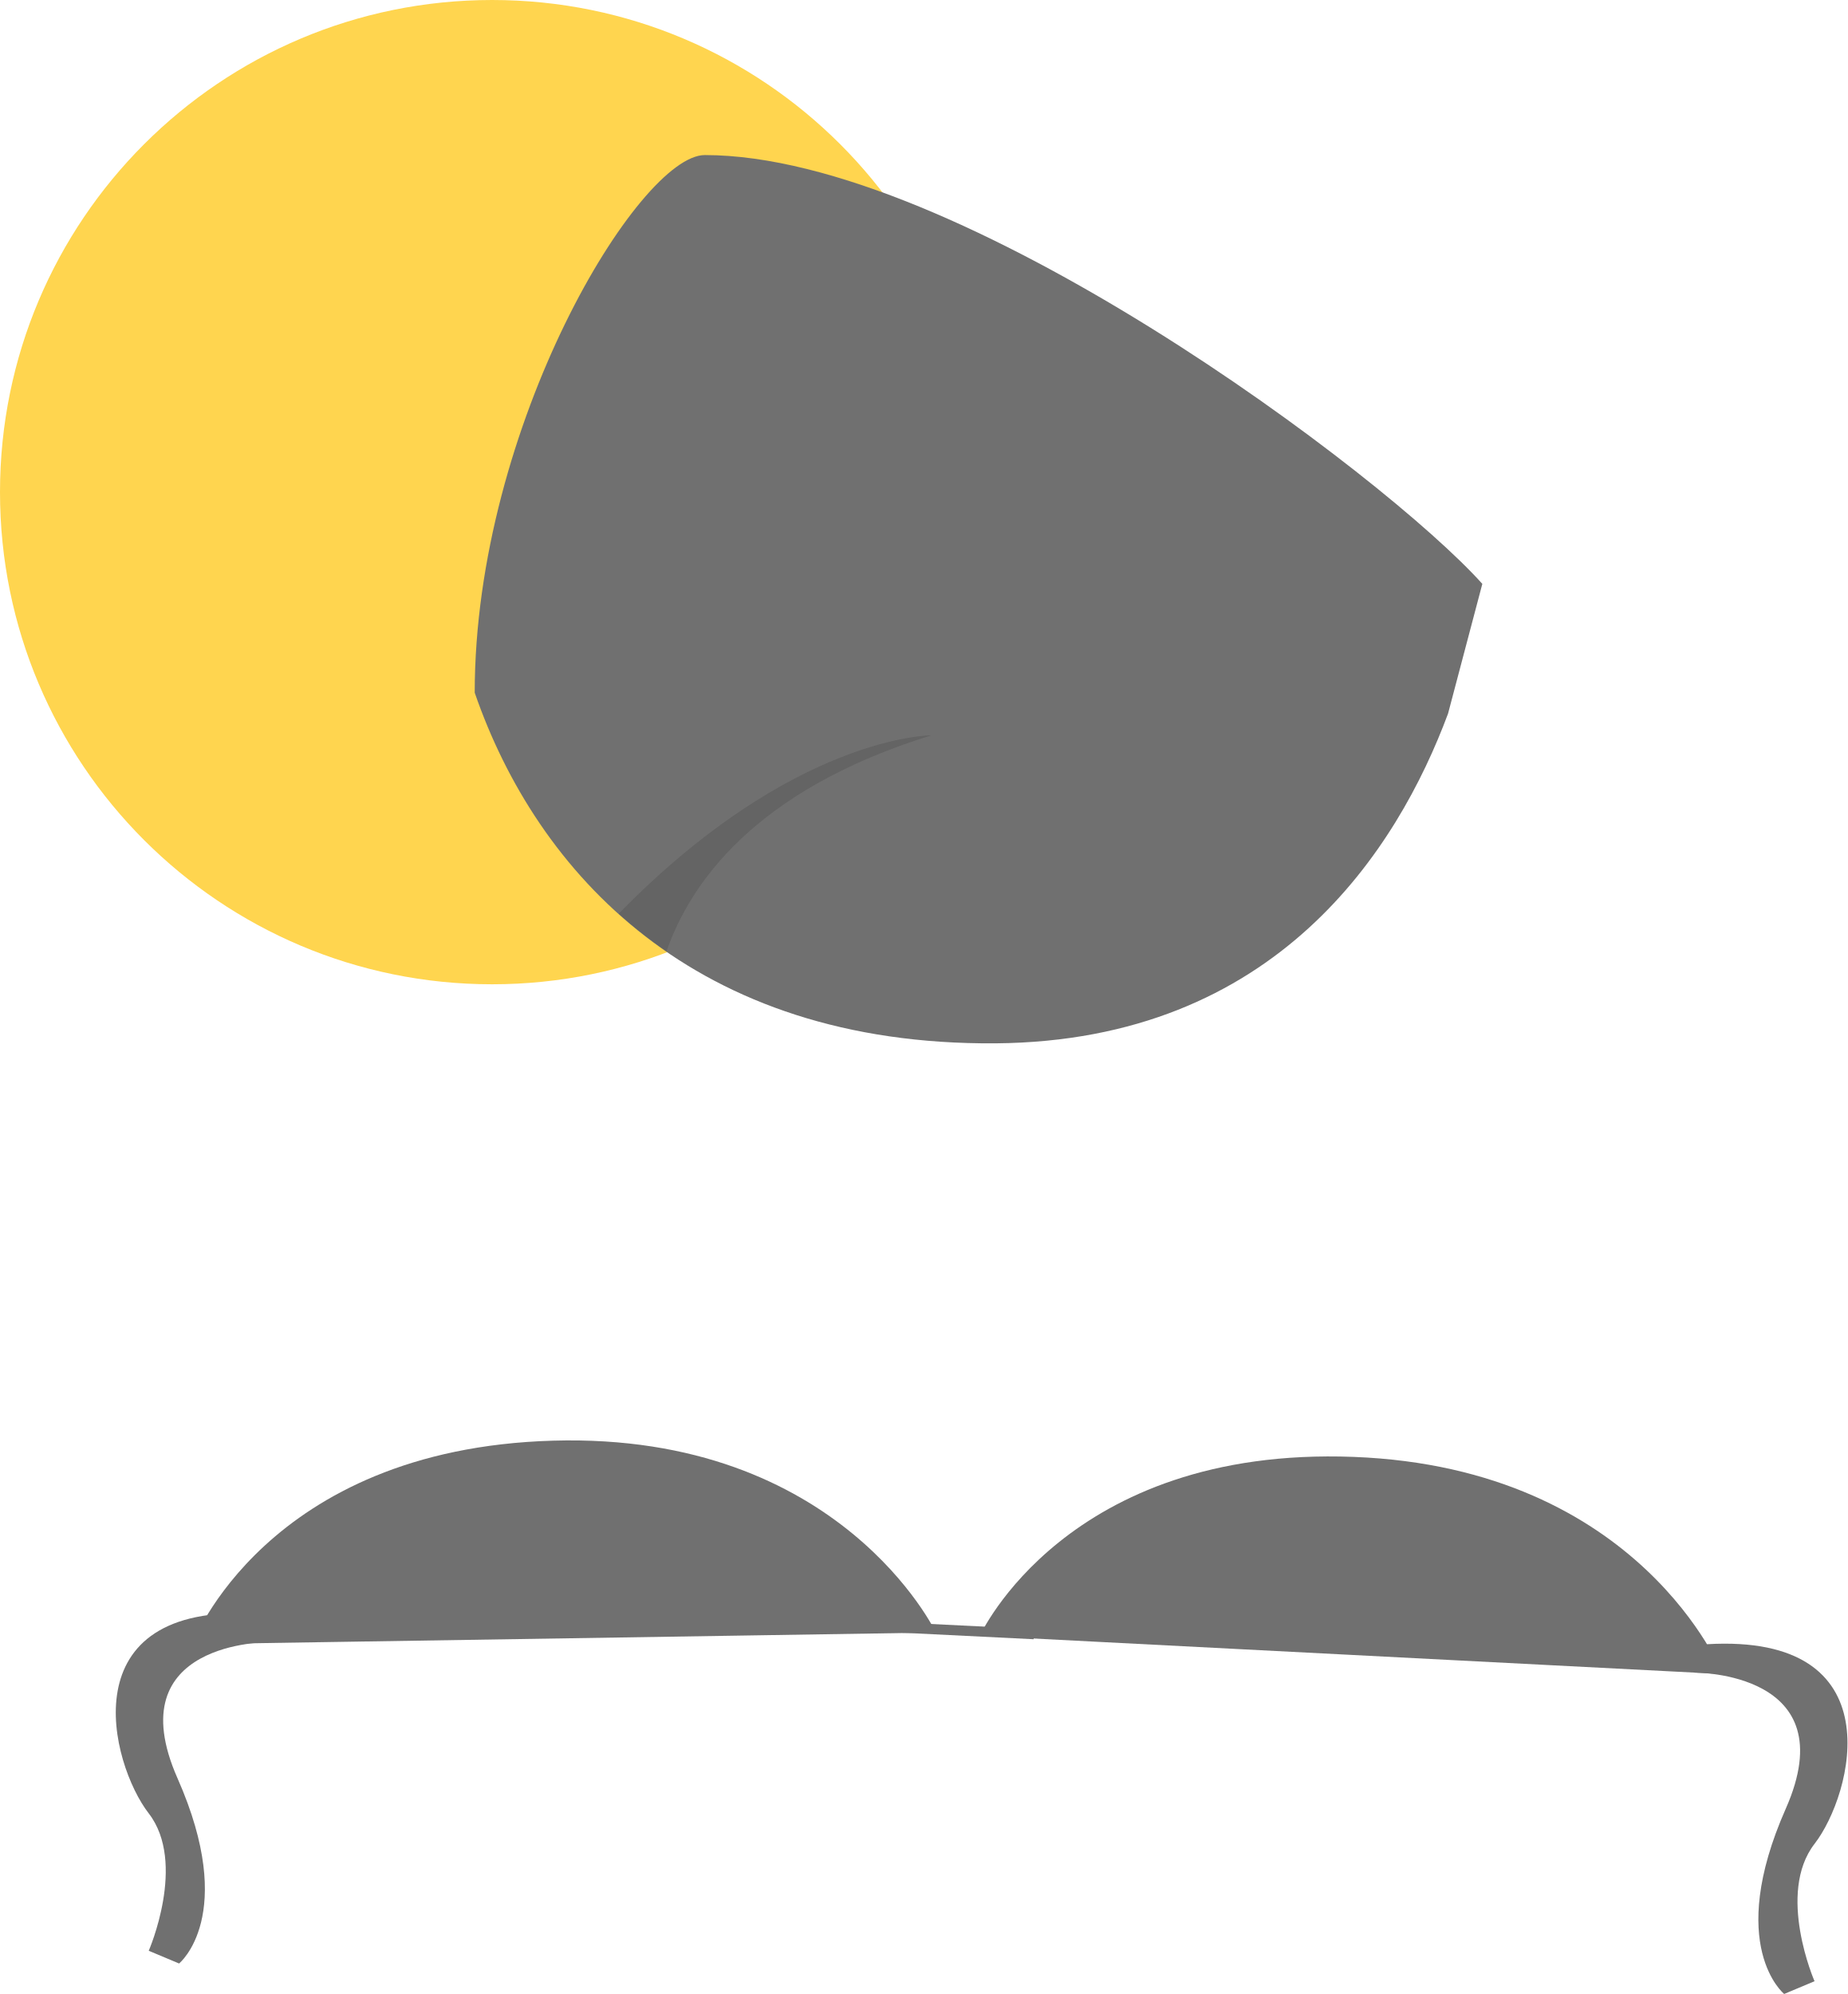
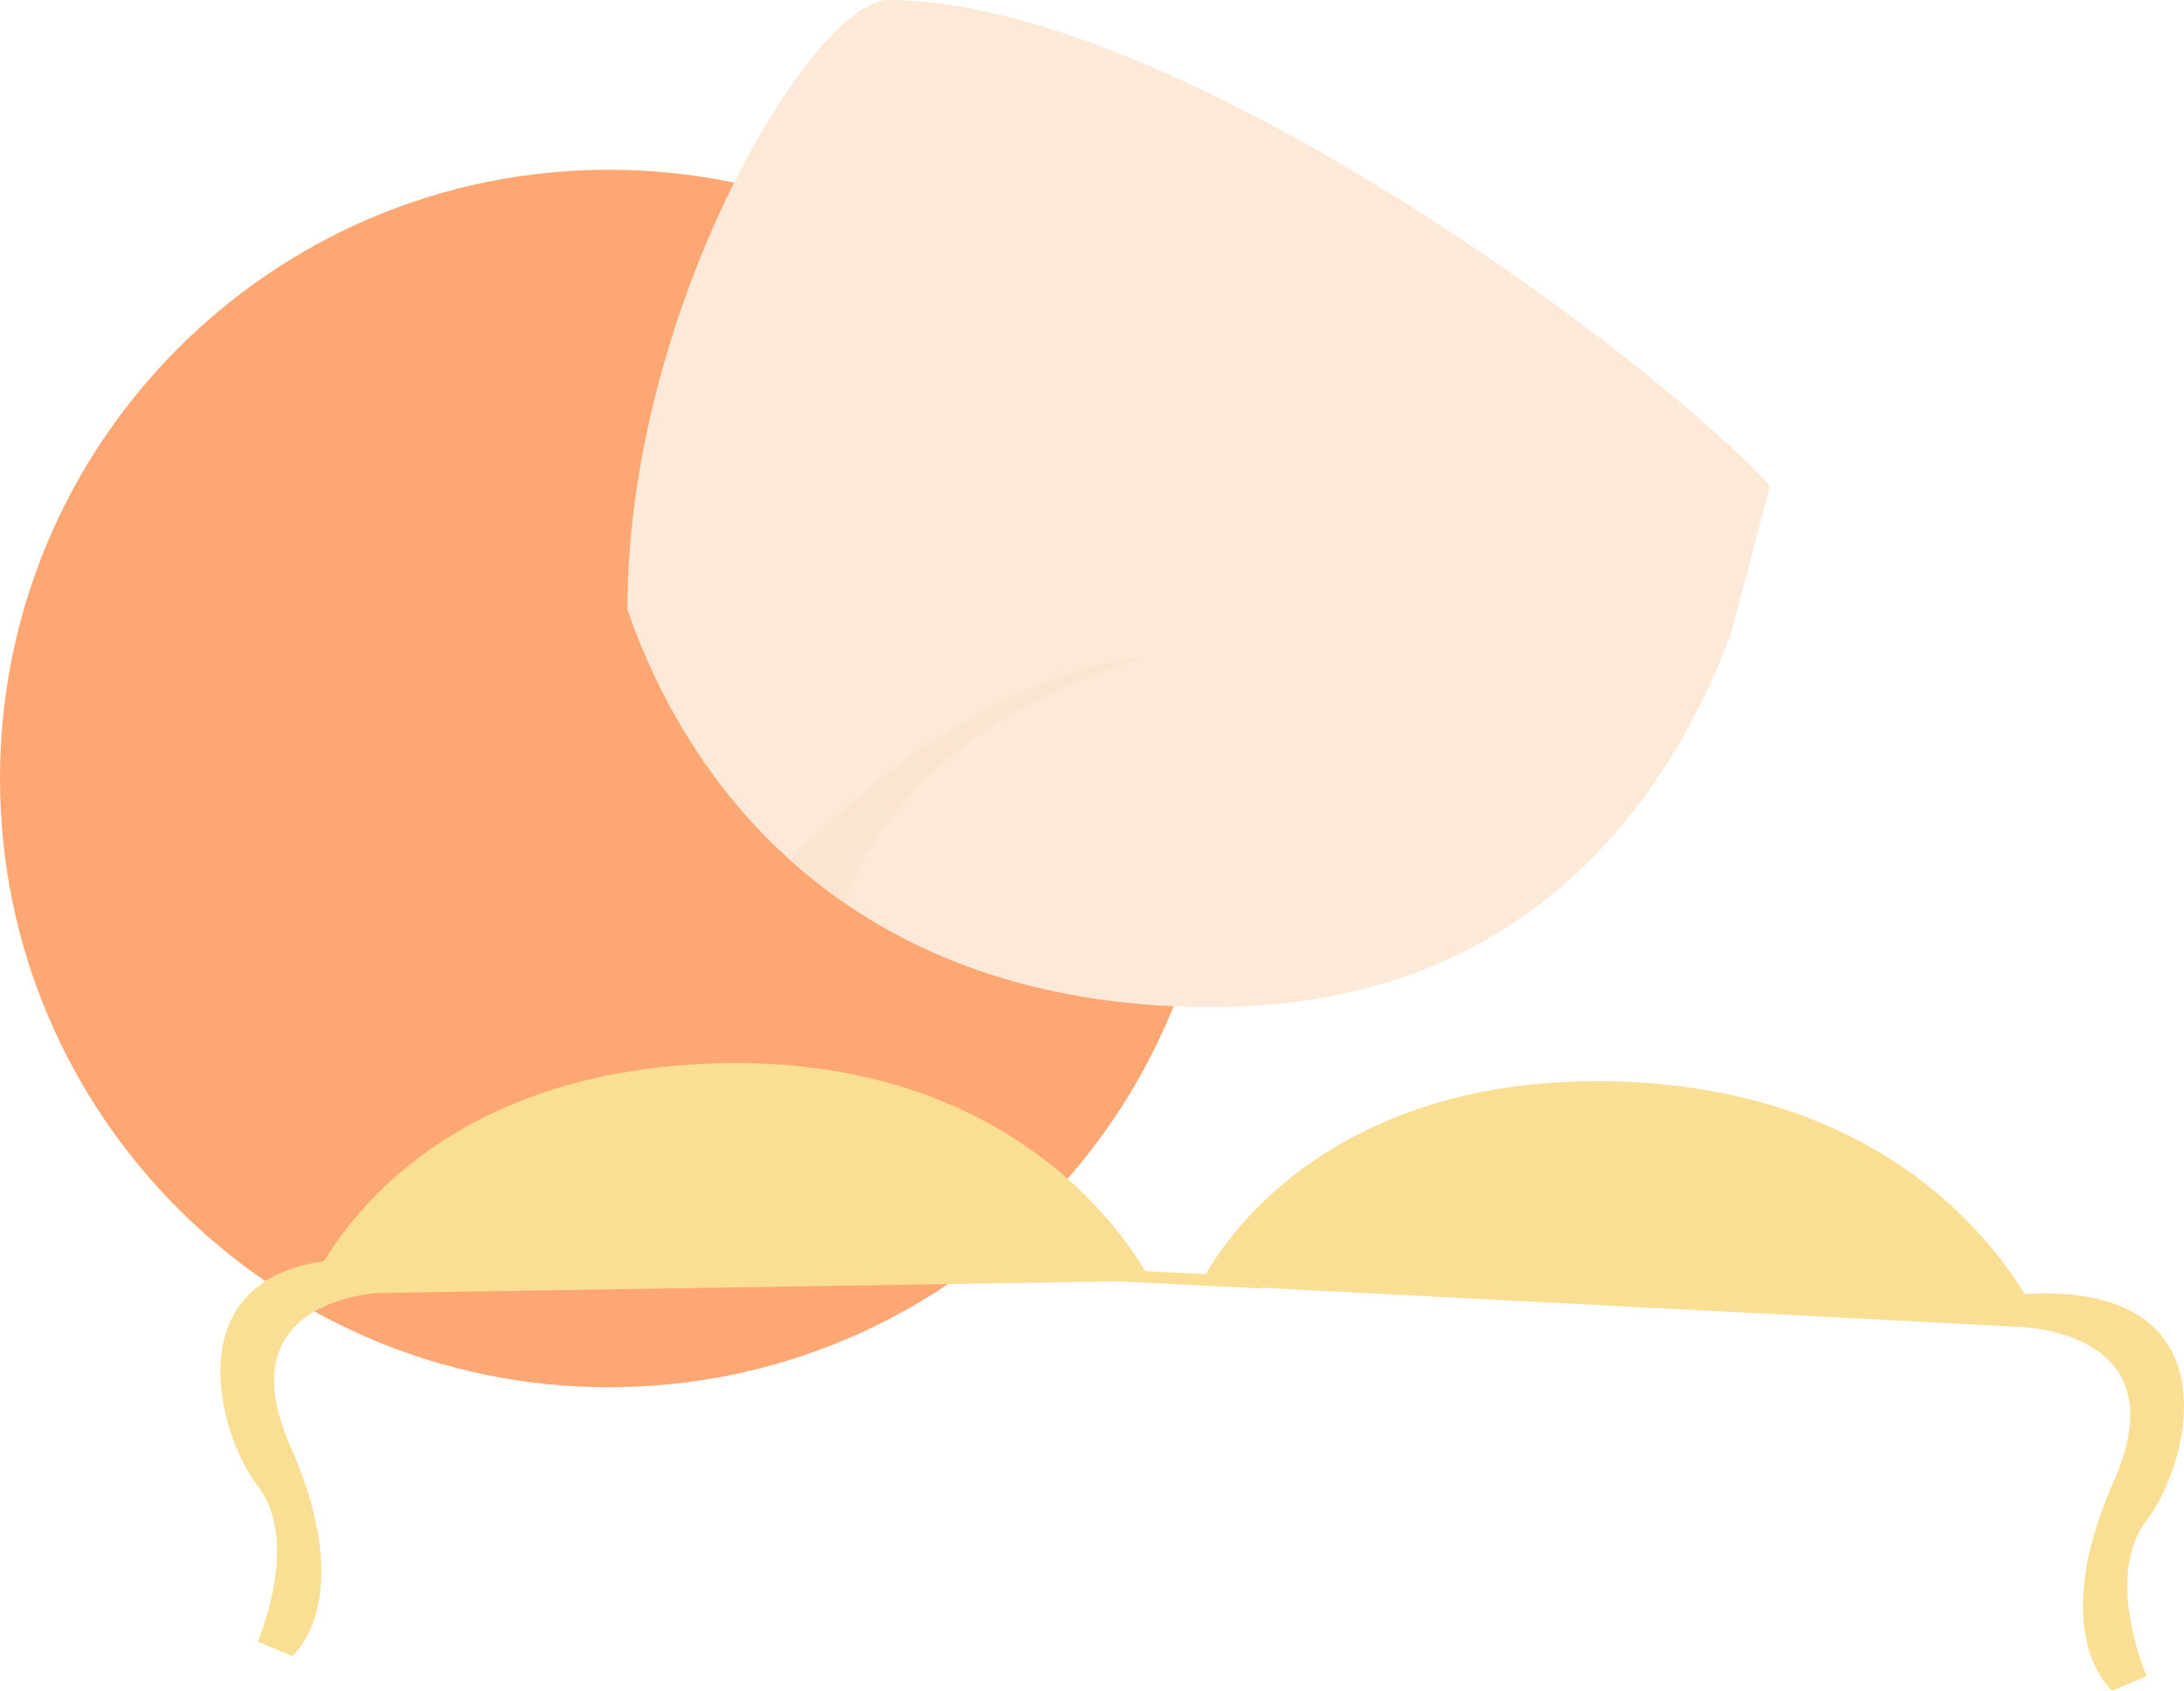
- <svg xmlns="http://www.w3.org/2000/svg" width="159.546" height="172.196" viewBox="0 0 159.546 172.196">
-   <g id="Grupo_1068159" data-name="Grupo 1068159" transform="translate(-189 -3866)">
-     <g id="Grupo_1068158" data-name="Grupo 1068158">
-       <circle id="Elipse_4769" data-name="Elipse 4769" cx="42.5" cy="42.5" r="42.5" transform="translate(189 3866)" fill="#ffd54f" />
+ <svg xmlns="http://www.w3.org/2000/svg" width="188.321" height="145.806" viewBox="0 0 188.321 145.806">
+   <g id="Grupo_1204639" data-name="Grupo 1204639" transform="translate(-180 -5256.285)">
+     <circle id="Elipse_4769" data-name="Elipse 4769" cx="52.5" cy="52.5" r="52.5" transform="translate(180 5270.924)" fill="#fea772" />
+     <g id="Grupo_37360" data-name="Grupo 37360" transform="translate(234.099 5256.285)" style="isolation: isolate">
+       <path id="Trazado_69703" data-name="Trazado 69703" d="M203.951,420.365c-29.49.229-44.854-16.687-50.931-34.283,0-26.158,16.082-52.569,22.5-52.569,24.8,0,66.486,31.294,76.024,41.927l-3.351,12.679C243.27,401.332,231.466,420.142,203.951,420.365Z" transform="translate(-153.02 -333.514)" fill="#fce9d7" />
+       <path id="Trazado_69704" data-name="Trazado 69704" d="M186.534,345.435c-17.42,5.393-23.612,14.612-25.887,21.123a46.649,46.649,0,0,1-4.669-3.684C173.065,345.392,186.534,345.435,186.534,345.435Z" transform="translate(-141.899 -288.697)" fill="#fce9d7" opacity="0.2" style="mix-blend-mode: multiply;isolation: isolate" />
    </g>
-     <g id="Grupo_37360" data-name="Grupo 37360" transform="translate(76.979 3545.877)" style="isolation: isolate">
-       <path id="Trazado_69703" data-name="Trazado 69703" d="M198,410.222c-26.046.2-39.615-14.738-44.983-30.279,0-23.1,14.2-46.429,19.871-46.429,21.9,0,58.721,27.639,67.145,37.03l-2.959,11.2C232.729,393.411,222.3,410.024,198,410.222Z" transform="translate(0 0)" fill="#707070" />
-       <path id="Trazado_69704" data-name="Trazado 69704" d="M182.965,345.435C167.58,350.2,162.111,358.34,160.1,364.091a41.2,41.2,0,0,1-4.124-3.254C171.069,345.4,182.965,345.435,182.965,345.435Z" transform="translate(9.476 38.19)" fill="#707070" opacity="0.2" style="mix-blend-mode: multiply;isolation: isolate" />
-     </g>
-     <g id="Grupo_37361" data-name="Grupo 37361" transform="translate(120.908 3685.363)" style="isolation: isolate">
-       <path id="Trazado_69705" data-name="Trazado 69705" d="M109.912,321.1s7.448-16.4,32.279-15.445,31.868,18.754,31.868,18.754Z" transform="translate(42.802 0.795)" fill="#707070" />
-       <path id="Trazado_69706" data-name="Trazado 69706" d="M80.906,322.625s6.33-16.864,31.169-17.577,33.055,16.568,33.055,16.568Z" transform="translate(3.785 0)" fill="#707070" />
-       <rect id="Rectángulo_8167" data-name="Rectángulo 8167" width="12.931" height="0.877" transform="translate(144.485 320.682) rotate(2.828)" fill="#707070" />
-       <path id="Trazado_69707" data-name="Trazado 69707" d="M136.233,315.016s13.112-.117,7.868,11.747-.138,16-.138,16l2.622-1.1s-3.311-7.587,0-11.864,6.939-18.2-9.289-17.239Z" transform="translate(78.208 10.067)" fill="#707070" />
-       <path id="Trazado_69708" data-name="Trazado 69708" d="M91.29,313.894s-13.112-.117-7.87,11.747.138,16,.138,16l-2.622-1.1s3.311-7.587,0-11.864-6.939-18.2,9.291-17.239Z" transform="translate(0 8.558)" fill="#707070" />
+     <g id="Grupo_37361" data-name="Grupo 37361" transform="translate(199 5347.963)" style="isolation: isolate">
+       <path id="Trazado_69705" data-name="Trazado 69705" d="M109.912,323.151s8.433-18.571,36.547-17.488S182.541,326.9,182.541,326.9Z" transform="translate(-25.422 -304.048)" fill="#fade93" />
+       <path id="Trazado_69706" data-name="Trazado 69706" d="M80.906,324.953s7.167-19.094,35.291-19.9,37.426,18.759,37.426,18.759Z" transform="translate(-73.435 -305.027)" fill="#fade93" />
+       <rect id="Rectángulo_8167" data-name="Rectángulo 8167" width="14.641" height="0.993" transform="translate(75.172 17.726) rotate(2.828)" fill="#fade93" />
+       <path id="Trazado_69707" data-name="Trazado 69707" d="M136.233,315.347s14.846-.133,8.908,13.3-.157,18.119-.157,18.119l2.969-1.251s-3.749-8.59,0-13.433,7.857-20.6-10.517-19.519Z" transform="translate(18.146 -292.639)" fill="#fade93" />
+       <path id="Trazado_69708" data-name="Trazado 69708" d="M93.035,314.225s-14.846-.133-8.911,13.3.157,18.12.157,18.12l-2.969-1.251s3.749-8.59,0-13.433-7.857-20.608,10.52-19.519Z" transform="translate(-78.092 -294.496)" fill="#fade93" />
    </g>
  </g>
</svg>
